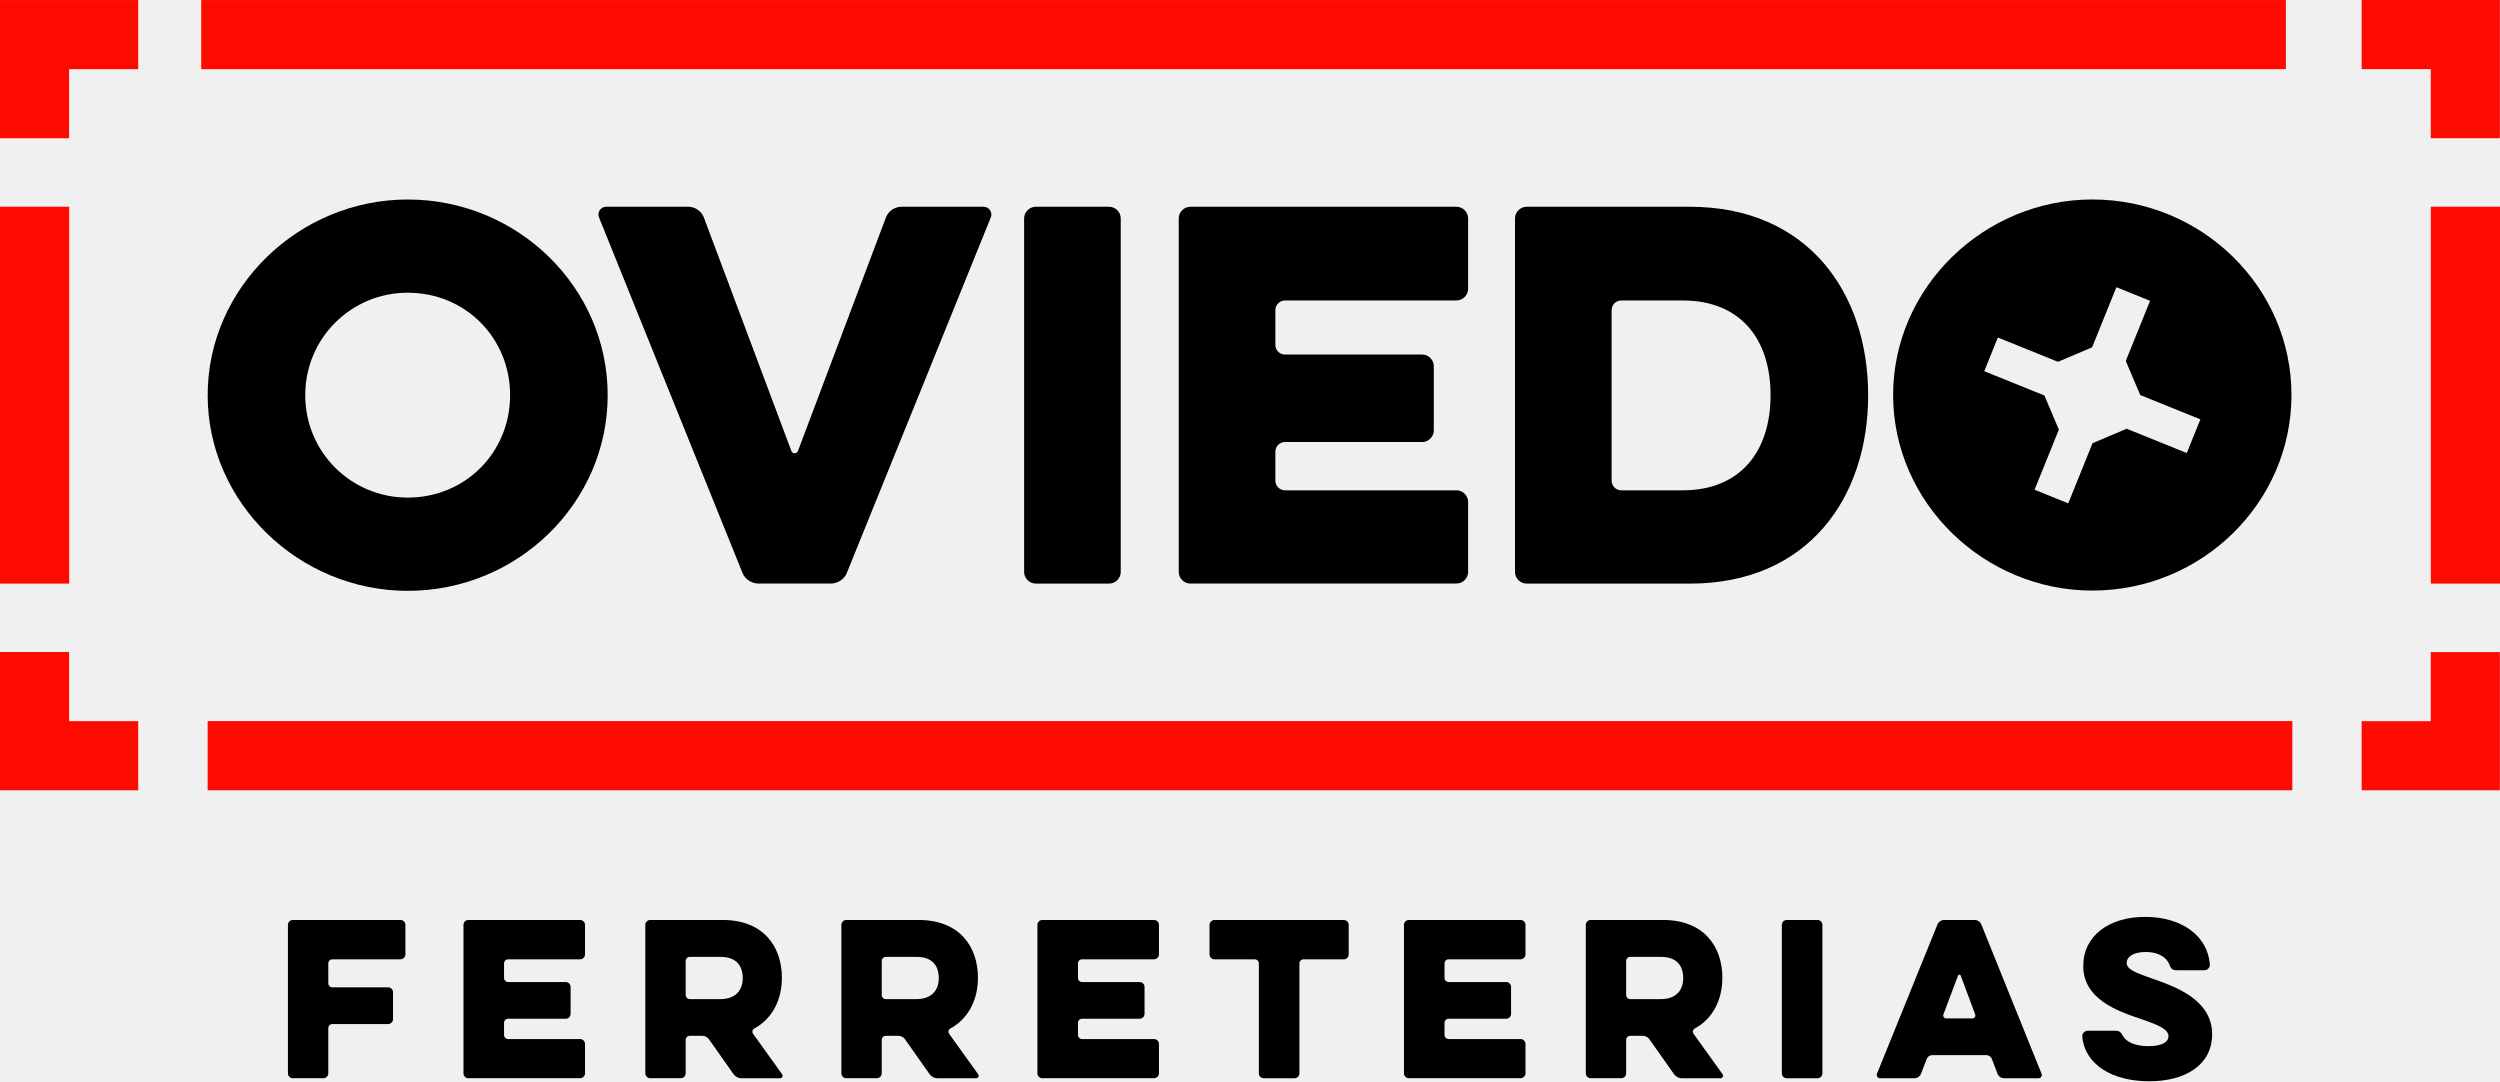
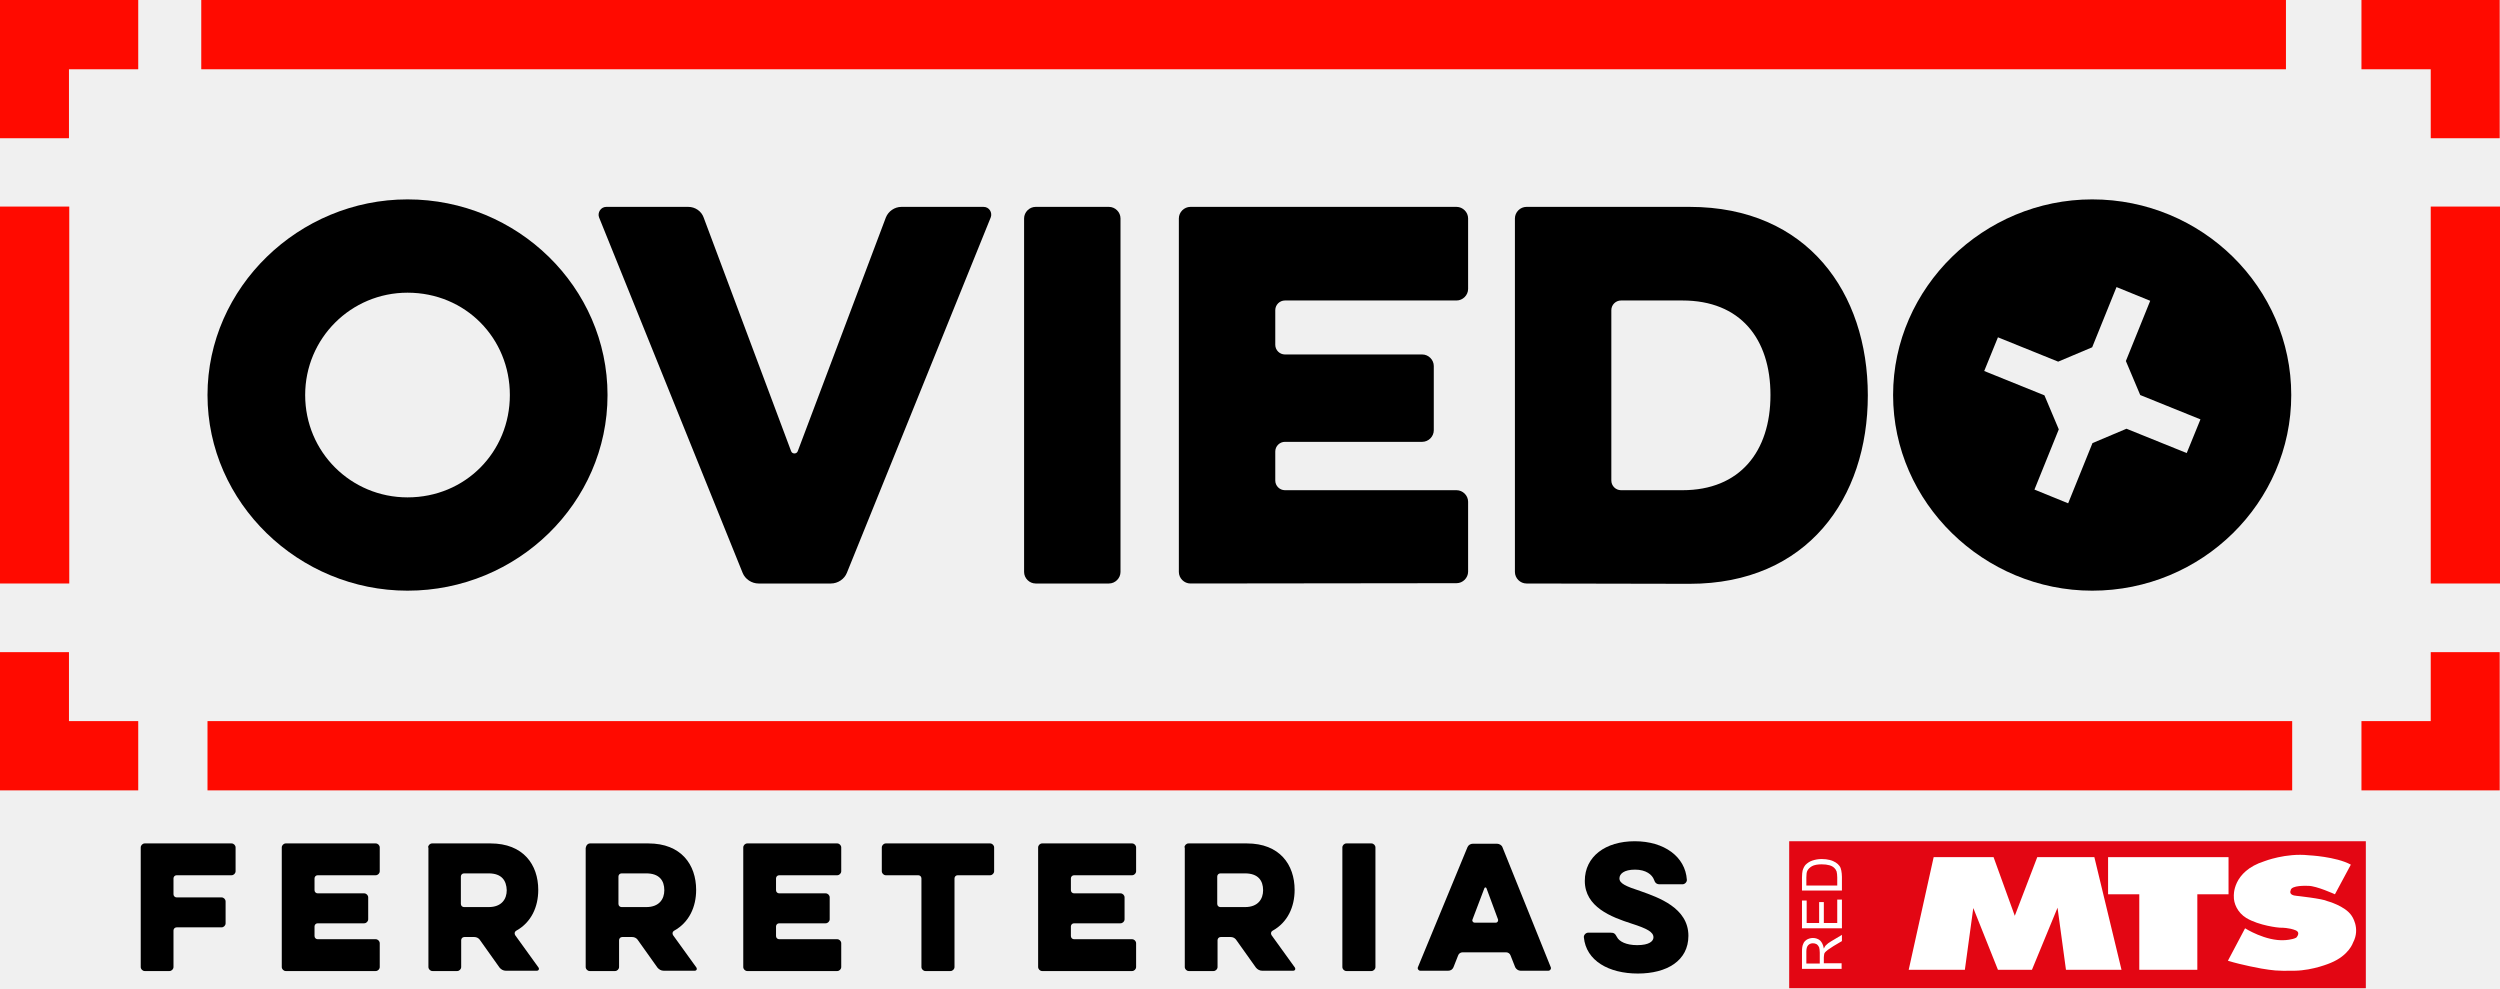
- <svg xmlns="http://www.w3.org/2000/svg" version="1.1" id="Capa_1" x="0px" y="0px" viewBox="0 0 751.22 324.91" style="enable-background:new 0 0 751.22 324.91;" xml:space="preserve">
+ <svg xmlns="http://www.w3.org/2000/svg" version="1.1" id="Capa_1" x="0px" y="0px" viewBox="0 0 801.2 316.7" style="enable-background:new 0 0 801.2 316.7;" xml:space="preserve">
  <style type="text/css">
	.st0{fill:#FF0A00;}
+ 	.st1{fill:#E30613;}
+ 	.st2{fill:#FFFFFF;}
</style>
-   <polygon class="st0" points="0,0.01 0,41.54 20.76,41.54 20.76,20.78 41.53,20.78 41.53,0.01 " />
-   <polygon class="st0" points="0,237.47 0,195.93 20.76,195.93 20.76,216.7 41.53,216.7 41.53,237.47 " />
-   <rect x="0" y="62.12" class="st0" width="20.79" height="113.24" />
-   <polygon class="st0" points="751.18,0 751.18,41.53 730.41,41.53 730.41,20.77 709.65,20.77 709.65,0 " />
-   <polygon class="st0" points="751.18,237.48 751.18,195.94 730.41,195.94 730.41,216.71 709.65,216.71 709.65,237.48 " />
-   <rect x="62.4" y="216.68" class="st0" width="626.42" height="20.79" />
-   <rect x="60.46" y="0.01" class="st0" width="626.42" height="20.77" />
-   <rect x="730.43" y="62.12" class="st0" width="20.79" height="113.24" />
-   <path d="M657.1,136.13l-18.07-7.3l-10.25,4.35l-7.3,18.07l-10.12-4.09l7.3-18.07l-4.35-10.25l-18.07-7.3l4.09-10.12l18.07,7.3  l10.25-4.35l7.3-18.07l10.12,4.09l-7.3,18.07l4.35,10.25l18.07,7.3L657.1,136.13z M628.71,59.94c-32.53,0-59.85,26.41-59.85,58.76  c0,32.36,27.32,58.76,59.85,58.76c32.96,0,59.85-26.41,59.85-58.76C688.57,86.35,661.68,59.94,628.71,59.94" />
-   <path d="M254.46,172.16c-0.73,1.89-2.76,3.19-4.79,3.19H227.9c-2.03,0-4.07-1.31-4.79-3.19L179.99,65.32  c-0.58-1.45,0.43-3.19,2.18-3.19h24.68c2.03,0,3.92,1.31,4.64,3.19l26.28,70.12c0.29,1.02,1.74,1.02,2.03,0l26.42-70.12  c0.73-1.89,2.61-3.19,4.65-3.19h24.68c1.74,0,2.76,1.74,2.18,3.19L254.46,172.16z" />
-   <path d="M307.74,65.61c0-1.89,1.6-3.48,3.48-3.48h22.07c1.89,0,3.48,1.6,3.48,3.48v106.27c0,1.89-1.6,3.48-3.48,3.48h-22.07  c-1.89,0-3.48-1.6-3.48-3.48V65.61z" />
-   <path d="M357.68,175.36c-1.89,0-3.48-1.6-3.48-3.48V65.61c0-1.89,1.6-3.48,3.48-3.48h79.99c1.89,0,3.48,1.6,3.48,3.48v21.2  c0,1.89-1.6,3.48-3.48,3.48h-51.54c-1.6,0-2.9,1.31-2.9,2.9v10.45c0,1.6,1.31,2.9,2.9,2.9h41.23c1.89,0,3.48,1.6,3.48,3.48v19.31  c0,1.89-1.6,3.49-3.48,3.49h-41.23c-1.6,0-2.9,1.31-2.9,2.9v8.71c0,1.6,1.31,2.9,2.9,2.9h51.54c1.89,0,3.48,1.6,3.48,3.48v21.05  c0,1.89-1.6,3.48-3.48,3.48H357.68z" />
-   <path d="M505.61,90.29h-18.44c-1.6,0-2.9,1.31-2.9,2.9v51.25c0,1.6,1.31,2.9,2.9,2.9h18.44c17.28,0,26.42-11.61,26.42-28.6  C532.03,101.75,522.89,90.29,505.61,90.29 M458.72,175.36c-1.89,0-3.48-1.6-3.48-3.48V65.61c0-1.89,1.6-3.48,3.48-3.48h49.07  c35.42,0,53.57,25.84,53.57,56.62c0,30.92-18.15,56.62-53.57,56.62H458.72z" />
-   <path d="M91.72,118.74c0,17.13,13.79,30.78,30.78,30.78c17.42,0,30.78-13.65,30.78-30.78c0-17.13-13.36-30.78-30.78-30.78  C105.52,87.96,91.72,101.61,91.72,118.74 M62.4,118.74c0-32.37,27.44-58.79,60.1-58.79c33.1,0,60.1,26.42,60.1,58.79  c0,32.37-27,58.8-60.1,58.8C89.84,177.54,62.4,151.11,62.4,118.74" />
-   <path d="M87.98,324c-0.79,0-1.46-0.67-1.46-1.46V277.9c0-0.79,0.67-1.46,1.46-1.46h32.38c0.79,0,1.46,0.67,1.46,1.46v8.9  c0,0.79-0.67,1.46-1.46,1.46H99.87c-0.67,0-1.22,0.55-1.22,1.22v5.98c0,0.67,0.55,1.22,1.22,1.22h16.77c0.79,0,1.46,0.67,1.46,1.46  v8.11c0,0.79-0.67,1.46-1.46,1.46H99.87c-0.67,0-1.22,0.55-1.22,1.22v13.6c0,0.79-0.67,1.46-1.46,1.46H87.98z" />
-   <path d="M140.73,324c-0.79,0-1.46-0.67-1.46-1.46V277.9c0-0.79,0.67-1.46,1.46-1.46h33.6c0.79,0,1.46,0.67,1.46,1.46v8.9  c0,0.79-0.67,1.46-1.46,1.46h-21.65c-0.67,0-1.22,0.55-1.22,1.22v4.39c0,0.67,0.55,1.22,1.22,1.22H170c0.79,0,1.46,0.67,1.46,1.46  v8.11c0,0.79-0.67,1.46-1.46,1.46h-17.32c-0.67,0-1.22,0.55-1.22,1.22v3.66c0,0.67,0.55,1.22,1.22,1.22h21.65  c0.79,0,1.46,0.67,1.46,1.46v8.84c0,0.79-0.67,1.46-1.46,1.46H140.73z" />
-   <path d="M216.47,287.53h-9.21c-0.67,0-1.22,0.55-1.22,1.22V299c0,0.67,0.55,1.22,1.22,1.22h9.21c4.88,0,6.71-2.99,6.71-6.28  C223.18,290.28,221.35,287.53,216.47,287.53 M193.91,277.9c0-0.79,0.67-1.46,1.46-1.46h21.77c12.2,0,17.81,7.93,17.81,17.38  c0,6.28-2.62,12.14-8.29,15.24c-0.61,0.3-0.73,1.04-0.37,1.58l8.72,12.14c0.37,0.55,0,1.22-0.61,1.22h-11.65  c-0.91,0-1.77-0.49-2.32-1.22l-7.44-10.55c-0.43-0.61-1.22-0.98-1.95-0.98h-3.78c-0.67,0-1.22,0.55-1.22,1.22v10.06  c0,0.79-0.67,1.46-1.46,1.46h-9.21c-0.79,0-1.46-0.67-1.46-1.46V277.9z" />
-   <path d="M275.38,287.53h-9.21c-0.67,0-1.22,0.55-1.22,1.22V299c0,0.67,0.55,1.22,1.22,1.22h9.21c4.88,0,6.71-2.99,6.71-6.28  C282.09,290.28,280.26,287.53,275.38,287.53 M252.82,277.9c0-0.79,0.67-1.46,1.46-1.46h21.77c12.2,0,17.81,7.93,17.81,17.38  c0,6.28-2.62,12.14-8.29,15.24c-0.61,0.3-0.73,1.04-0.37,1.58l8.72,12.14c0.37,0.55,0,1.22-0.61,1.22h-11.65  c-0.91,0-1.77-0.49-2.32-1.22l-7.44-10.55c-0.43-0.61-1.22-0.98-1.95-0.98h-3.78c-0.67,0-1.22,0.55-1.22,1.22v10.06  c0,0.79-0.67,1.46-1.46,1.46h-9.21c-0.79,0-1.46-0.67-1.46-1.46V277.9z" />
-   <path d="M313.19,324c-0.79,0-1.46-0.67-1.46-1.46V277.9c0-0.79,0.67-1.46,1.46-1.46h33.6c0.79,0,1.46,0.67,1.46,1.46v8.9  c0,0.79-0.67,1.46-1.46,1.46h-21.65c-0.67,0-1.22,0.55-1.22,1.22v4.39c0,0.67,0.55,1.22,1.22,1.22h17.32c0.79,0,1.46,0.67,1.46,1.46  v8.11c0,0.79-0.67,1.46-1.46,1.46h-17.32c-0.67,0-1.22,0.55-1.22,1.22v3.66c0,0.67,0.55,1.22,1.22,1.22h21.65  c0.79,0,1.46,0.67,1.46,1.46v8.84c0,0.79-0.67,1.46-1.46,1.46H313.19z" />
-   <path d="M364.91,288.27c-0.79,0-1.46-0.67-1.46-1.46v-8.9c0-0.79,0.67-1.46,1.46-1.46h38.9c0.79,0,1.46,0.67,1.46,1.46v8.9  c0,0.79-0.67,1.46-1.46,1.46h-12.13c-0.67,0-1.22,0.55-1.22,1.22v33.05c0,0.79-0.67,1.46-1.46,1.46h-9.27  c-0.79,0-1.46-0.67-1.46-1.46v-33.05c0-0.67-0.55-1.22-1.22-1.22H364.91z" />
-   <path d="M423.33,324c-0.79,0-1.46-0.67-1.46-1.46V277.9c0-0.79,0.67-1.46,1.46-1.46h33.6c0.79,0,1.46,0.67,1.46,1.46v8.9  c0,0.79-0.67,1.46-1.46,1.46h-21.65c-0.67,0-1.22,0.55-1.22,1.22v4.39c0,0.67,0.55,1.22,1.22,1.22h17.32c0.79,0,1.46,0.67,1.46,1.46  v8.11c0,0.79-0.67,1.46-1.46,1.46h-17.32c-0.67,0-1.22,0.55-1.22,1.22v3.66c0,0.67,0.55,1.22,1.22,1.22h21.65  c0.79,0,1.46,0.67,1.46,1.46v8.84c0,0.79-0.67,1.46-1.46,1.46H423.33z" />
-   <path d="M499.07,287.53h-9.21c-0.67,0-1.22,0.55-1.22,1.22V299c0,0.67,0.55,1.22,1.22,1.22h9.21c4.88,0,6.71-2.99,6.71-6.28  C505.78,290.28,503.95,287.53,499.07,287.53 M476.51,277.9c0-0.79,0.67-1.46,1.46-1.46h21.77c12.2,0,17.81,7.93,17.81,17.38  c0,6.28-2.62,12.14-8.29,15.24c-0.61,0.3-0.73,1.04-0.37,1.58l8.72,12.14c0.37,0.55,0,1.22-0.61,1.22h-11.65  c-0.92,0-1.77-0.49-2.32-1.22l-7.44-10.55c-0.43-0.61-1.22-0.98-1.95-0.98h-3.78c-0.67,0-1.22,0.55-1.22,1.22v10.06  c0,0.79-0.67,1.46-1.46,1.46h-9.21c-0.79,0-1.46-0.67-1.46-1.46V277.9z" />
-   <path d="M535.42,277.9c0-0.79,0.67-1.46,1.46-1.46h9.27c0.79,0,1.46,0.67,1.46,1.46v44.64c0,0.79-0.67,1.46-1.46,1.46h-9.27  c-0.79,0-1.46-0.67-1.46-1.46V277.9z" />
-   <path d="M592.74,306.01c0.61,0,0.98-0.61,0.79-1.16l-4.33-11.65c-0.12-0.43-0.73-0.43-0.85,0l-4.39,11.65  c-0.18,0.55,0.18,1.16,0.79,1.16H592.74z M582.19,277.78c0.3-0.79,1.16-1.34,2.01-1.34h9.15c0.85,0,1.71,0.55,2.01,1.34l18.11,44.88  c0.24,0.61-0.18,1.34-0.91,1.34h-10.37c-0.85,0-1.65-0.55-1.95-1.34l-1.71-4.45c-0.24-0.67-0.91-1.16-1.65-1.16h-16.28  c-0.73,0-1.4,0.49-1.65,1.16l-1.71,4.45c-0.31,0.79-1.1,1.34-1.95,1.34h-10.37c-0.73,0-1.16-0.73-0.92-1.34L582.19,277.78z" />
-   <path d="M625.68,311.44c-0.06-0.85,0.73-1.71,1.59-1.71h8.23c1.4,0,1.71,0.3,2.44,1.58c0.85,1.58,3.35,3.05,7.62,3.05  c4.57,0,6.04-1.52,6.04-2.93c0-2.01-2.38-3.23-8.11-5.18c-7.56-2.5-17.5-6.16-17.5-15.98c0-9.09,7.74-14.76,18.6-14.76  c11.1,0,18.84,5.79,19.45,14.33c0.06,0.85-0.73,1.71-1.59,1.71h-8.48c-1.16,0-1.71-0.55-2.07-1.65c-0.73-2.01-3.05-3.84-7.07-3.84  c-4.15,0-5.79,1.65-5.79,3.23c0,1.89,2.2,2.87,7.87,4.82c6.58,2.32,17.81,6.22,17.81,16.65c0,9.27-8.05,14.15-18.9,14.15  C635.01,324.91,626.53,320.16,625.68,311.44" />
+   <g>
+     <polygon class="st0" points="0,0 0,44.3 22.1,44.3 22.1,22.2 44.3,22.2 44.3,0  " />
+     <polygon class="st0" points="0,253.3 0,209 22.1,209 22.1,231.1 44.3,231.1 44.3,253.3  " />
+     <rect y="66.2" class="st0" width="22.2" height="120.8" />
+     <polygon class="st0" points="801.1,0 801.1,44.3 779,44.3 779,22.2 756.8,22.2 756.8,0  " />
+     <polygon class="st0" points="801.1,253.3 801.1,209 779,209 779,231.1 756.8,231.1 756.8,253.3  " />
+     <rect x="66.5" y="231.1" class="st0" width="668.1" height="22.2" />
+     <rect x="64.5" y="0" class="st0" width="668.1" height="22.2" />
+     <rect x="779" y="66.2" class="st0" width="22.2" height="120.8" />
+     <path d="M700.8,145.2l-19.3-7.8l-10.9,4.6l-7.8,19.3l-10.8-4.4l7.8-19.3l-4.6-10.9l-19.3-7.8l4.4-10.8l19.3,7.8l10.9-4.6l7.8-19.3   l10.8,4.4l-7.8,19.3l4.6,10.9l19.3,7.8L700.8,145.2z M670.5,63.9c-34.7,0-63.8,28.2-63.8,62.7c0,34.5,29.1,62.7,63.8,62.7   c35.2,0,63.8-28.2,63.8-62.7C734.3,92.1,705.7,63.9,670.5,63.9" />
+     <path d="M271.4,183.6c-0.8,2-2.9,3.4-5.1,3.4h-23.2c-2.2,0-4.3-1.4-5.1-3.4L192,69.7c-0.6-1.5,0.5-3.4,2.3-3.4h26.3   c2.2,0,4.2,1.4,4.9,3.4l28,74.8c0.3,1.1,1.9,1.1,2.2,0l28.2-74.8c0.8-2,2.8-3.4,5-3.4h26.3c1.9,0,2.9,1.9,2.3,3.4L271.4,183.6z" />
+     <path d="M328.2,70c0-2,1.7-3.7,3.7-3.7h23.5c2,0,3.7,1.7,3.7,3.7v113.3c0,2-1.7,3.7-3.7,3.7h-23.5c-2,0-3.7-1.7-3.7-3.7V70z" />
+     <path d="M381.5,187c-2,0-3.7-1.7-3.7-3.7V70c0-2,1.7-3.7,3.7-3.7h85.3c2,0,3.7,1.7,3.7,3.7v22.6c0,2-1.7,3.7-3.7,3.7h-55   c-1.7,0-3.1,1.4-3.1,3.1v11.1c0,1.7,1.4,3.1,3.1,3.1h44c2,0,3.7,1.7,3.7,3.7v20.6c0,2-1.7,3.7-3.7,3.7h-44c-1.7,0-3.1,1.4-3.1,3.1   v9.3c0,1.7,1.4,3.1,3.1,3.1h55c2,0,3.7,1.7,3.7,3.7v22.4c0,2-1.7,3.7-3.7,3.7L381.5,187L381.5,187z" />
+     <path d="M539.2,96.3h-19.7c-1.7,0-3.1,1.4-3.1,3.1V154c0,1.7,1.4,3.1,3.1,3.1h19.7c18.4,0,28.2-12.4,28.2-30.5   C567.4,108.5,557.7,96.3,539.2,96.3 M489.2,187c-2,0-3.7-1.7-3.7-3.7V70c0-2,1.7-3.7,3.7-3.7h52.3c37.8,0,57.1,27.6,57.1,60.4   c0,33-19.4,60.4-57.1,60.4L489.2,187L489.2,187z" />
+     <path d="M97.8,126.6c0,18.3,14.7,32.8,32.8,32.8c18.6,0,32.8-14.6,32.8-32.8s-14.2-32.8-32.8-32.8   C112.5,93.8,97.8,108.4,97.8,126.6 M66.5,126.6c0-34.5,29.3-62.7,64.1-62.7c35.3,0,64.1,28.2,64.1,62.7s-28.8,62.7-64.1,62.7   C95.8,189.3,66.5,161.2,66.5,126.6" />
+   </g>
+   <path d="M46.4,311.2c-0.7,0-1.3-0.6-1.3-1.3v-38.3c0-0.7,0.6-1.3,1.3-1.3h27.8c0.7,0,1.3,0.6,1.3,1.3v7.6c0,0.7-0.6,1.3-1.3,1.3  H56.6c-0.6,0-1,0.5-1,1v5.1c0,0.6,0.5,1,1,1h14.4c0.7,0,1.3,0.6,1.3,1.3v7c0,0.7-0.6,1.3-1.3,1.3H56.6c-0.6,0-1,0.5-1,1v11.7  c0,0.7-0.6,1.3-1.3,1.3L46.4,311.2L46.4,311.2z" />
+   <path d="M91.6,311.2c-0.7,0-1.3-0.6-1.3-1.3v-38.3c0-0.7,0.6-1.3,1.3-1.3h28.8c0.7,0,1.3,0.6,1.3,1.3v7.6c0,0.7-0.6,1.3-1.3,1.3  h-18.6c-0.6,0-1,0.5-1,1v3.8c0,0.6,0.5,1,1,1h14.9c0.7,0,1.3,0.6,1.3,1.3v7c0,0.7-0.6,1.3-1.3,1.3h-14.9c-0.6,0-1,0.5-1,1v3.1  c0,0.6,0.5,1,1,1h18.6c0.7,0,1.3,0.6,1.3,1.3v7.6c0,0.7-0.6,1.3-1.3,1.3L91.6,311.2L91.6,311.2z" />
+   <path d="M156.6,279.9h-7.9c-0.6,0-1,0.5-1,1v8.8c0,0.6,0.5,1,1,1h7.9c4.2,0,5.8-2.6,5.8-5.4C162.3,282.2,160.8,279.9,156.6,279.9   M137.2,271.6c0-0.7,0.6-1.3,1.3-1.3h18.7c10.5,0,15.3,6.8,15.3,14.9c0,5.4-2.2,10.4-7.1,13.1c-0.5,0.3-0.6,0.9-0.3,1.4l7.5,10.4  c0.3,0.5,0,1-0.5,1h-10c-0.8,0-1.5-0.4-2-1l-6.4-9c-0.4-0.5-1-0.8-1.7-0.8h-3.2c-0.6,0-1,0.5-1,1v8.6c0,0.7-0.6,1.3-1.3,1.3h-7.9  c-0.7,0-1.3-0.6-1.3-1.3V271.6z" />
+   <path d="M207.1,279.9h-7.9c-0.6,0-1,0.5-1,1v8.8c0,0.6,0.5,1,1,1h7.9c4.2,0,5.8-2.6,5.8-5.4C212.9,282.2,211.3,279.9,207.1,279.9   M187.8,271.6c0-0.7,0.6-1.3,1.3-1.3h18.7c10.5,0,15.3,6.8,15.3,14.9c0,5.4-2.2,10.4-7.1,13.1c-0.5,0.3-0.6,0.9-0.3,1.4l7.5,10.4  c0.3,0.5,0,1-0.5,1h-10c-0.8,0-1.5-0.4-2-1l-6.4-9c-0.4-0.5-1-0.8-1.7-0.8h-3.2c-0.6,0-1,0.5-1,1v8.6c0,0.7-0.6,1.3-1.3,1.3H189  c-0.7,0-1.3-0.6-1.3-1.3V271.6z" />
+   <path d="M239.5,311.2c-0.7,0-1.3-0.6-1.3-1.3v-38.3c0-0.7,0.6-1.3,1.3-1.3h28.8c0.7,0,1.3,0.6,1.3,1.3v7.6c0,0.7-0.6,1.3-1.3,1.3  h-18.6c-0.6,0-1,0.5-1,1v3.8c0,0.6,0.5,1,1,1h14.9c0.7,0,1.3,0.6,1.3,1.3v7c0,0.7-0.6,1.3-1.3,1.3h-14.9c-0.6,0-1,0.5-1,1v3.1  c0,0.6,0.5,1,1,1h18.6c0.7,0,1.3,0.6,1.3,1.3v7.6c0,0.7-0.6,1.3-1.3,1.3L239.5,311.2L239.5,311.2z" />
+   <path d="M283.9,280.5c-0.7,0-1.3-0.6-1.3-1.3v-7.6c0-0.7,0.6-1.3,1.3-1.3h33.4c0.7,0,1.3,0.6,1.3,1.3v7.6c0,0.7-0.6,1.3-1.3,1.3  h-10.4c-0.6,0-1,0.5-1,1v28.4c0,0.7-0.6,1.3-1.3,1.3h-8c-0.7,0-1.3-0.6-1.3-1.3v-28.4c0-0.6-0.5-1-1-1H283.9z" />
+   <path d="M334,311.2c-0.7,0-1.3-0.6-1.3-1.3v-38.3c0-0.7,0.6-1.3,1.3-1.3h28.8c0.7,0,1.3,0.6,1.3,1.3v7.6c0,0.7-0.6,1.3-1.3,1.3  h-18.6c-0.6,0-1,0.5-1,1v3.8c0,0.6,0.5,1,1,1h14.9c0.7,0,1.3,0.6,1.3,1.3v7c0,0.7-0.6,1.3-1.3,1.3h-14.9c-0.6,0-1,0.5-1,1v3.1  c0,0.6,0.5,1,1,1h18.6c0.7,0,1.3,0.6,1.3,1.3v7.6c0,0.7-0.6,1.3-1.3,1.3L334,311.2L334,311.2z" />
+   <path d="M399,279.9h-7.9c-0.6,0-1,0.5-1,1v8.8c0,0.6,0.5,1,1,1h7.9c4.2,0,5.8-2.6,5.8-5.4C404.8,282.2,403.2,279.9,399,279.9   M379.6,271.6c0-0.7,0.6-1.3,1.3-1.3h18.7c10.5,0,15.3,6.8,15.3,14.9c0,5.4-2.2,10.4-7.1,13.1c-0.5,0.3-0.6,0.9-0.3,1.4l7.5,10.4  c0.3,0.5,0,1-0.5,1h-10c-0.8,0-1.5-0.4-2-1l-6.4-9c-0.4-0.5-1-0.8-1.7-0.8h-3.2c-0.6,0-1,0.5-1,1v8.6c0,0.7-0.6,1.3-1.3,1.3h-7.9  c-0.7,0-1.3-0.6-1.3-1.3V271.6z" />
+   <path d="M430.2,271.6c0-0.7,0.6-1.3,1.3-1.3h8c0.7,0,1.3,0.6,1.3,1.3v38.3c0,0.7-0.6,1.3-1.3,1.3h-8c-0.7,0-1.3-0.6-1.3-1.3V271.6z" />
+   <path d="M479.4,295.7c0.5,0,0.8-0.5,0.7-1l-3.7-10c-0.1-0.4-0.6-0.4-0.7,0l-3.8,10c-0.2,0.5,0.2,1,0.7,1H479.4z M470.3,271.5  c0.3-0.7,1-1.1,1.7-1.1h7.8c0.7,0,1.5,0.5,1.7,1.1l15.5,38.5c0.2,0.5-0.2,1.1-0.8,1.1h-8.9c-0.7,0-1.4-0.5-1.7-1.1l-1.5-3.8  c-0.2-0.6-0.8-1-1.4-1h-14c-0.6,0-1.2,0.4-1.4,1l-1.5,3.8c-0.3,0.7-0.9,1.1-1.7,1.1h-8.9c-0.6,0-1-0.6-0.8-1.1L470.3,271.5z" />
+   <path d="M507.6,300.4c-0.1-0.7,0.6-1.5,1.4-1.5h7.1c1.2,0,1.5,0.3,2.1,1.4c0.7,1.4,2.9,2.6,6.5,2.6c3.9,0,5.2-1.3,5.2-2.5  c0-1.7-2-2.8-7-4.4c-6.5-2.1-15-5.3-15-13.7c0-7.8,6.6-12.7,16-12.7c9.5,0,16.2,5,16.7,12.3c0.1,0.7-0.6,1.5-1.4,1.5h-7.3  c-1,0-1.5-0.5-1.8-1.4c-0.6-1.7-2.6-3.3-6.1-3.3c-3.6,0-5,1.4-5,2.8c0,1.6,1.9,2.5,6.8,4.1c5.6,2,15.3,5.3,15.3,14.3  c0,8-6.9,12.1-16.2,12.1C515.6,312,508.3,307.9,507.6,300.4" />
+   <g>
+     <rect x="573.4" y="269.6" class="st1" width="184.8" height="47.1" />
+     <polygon class="st2" points="619.7,274.7 611.7,310.8 629.7,310.8 632.4,291 640.3,310.8 651.2,310.8 659.4,290.9 662.1,310.8    679.9,310.8 671.2,274.7 652.9,274.7 645.7,293.5 638.9,274.7  " />
+     <polygon class="st2" points="675.6,274.7 714.2,274.7 714.2,286.6 704.2,286.6 704.2,310.8 685.6,310.8 685.6,286.6 675.6,286.6     " />
+     <polygon class="st2" points="590.3,297.5 577.5,297.5 577.5,288.6 579,288.6 579,295.8 583,295.8 583,289.1 584.5,289.1    584.5,295.8 588.8,295.8 588.8,288.3 590.3,288.3  " />
+     <path class="st2" d="M714,307.9c4.5,1.4,10.7,2.5,10.7,2.5c3.8,0.6,4.6,0.8,10.7,0.7c6-0.1,11.5-2.5,11.5-2.5   c5.9-2.4,7.2-6.5,7.2-6.5c2.5-4.7-0.5-8.7-0.5-8.7c-2.1-3.1-7.7-4.6-7.7-4.6c-1.5-0.8-9.9-1.7-9.9-1.7c-2.7-0.2-1.9-1.7-1.9-1.7   c0.1-1.8,5.3-1.5,5.7-1.5c2.6,0,8.5,2.7,8.5,2.7l5.1-9.5c-4.8-2.6-13.5-3-13.5-3c-7.3-0.8-14.2,1.9-14.2,1.9   c-10.4,3.3-9.8,11.2-9.8,11.2c-0.1,2.3,1.2,5.3,4,7c4.2,2.5,10.4,3.1,10.7,3.1c3.1,0,4.7,0.7,4.7,0.7c2.4,0.7,0.6,2.5,0.6,2.5   c-1.3,0.7-3.7,0.8-3.7,0.8c-6.1,0.4-12.7-3.8-12.7-3.8L714,307.9z" />
+     <path class="st2" d="M583.2,308.8v-3.5c0-0.7-0.1-1.3-0.2-1.7c-0.2-0.4-0.4-0.7-0.8-1c-0.4-0.2-0.7-0.3-1.2-0.3   c-0.6,0-1.1,0.2-1.5,0.6c-0.4,0.4-0.6,1.1-0.6,2v3.9H583.2z M590.3,310.5h-12.8V305c0-1.1,0.1-1.9,0.4-2.5c0.2-0.6,0.6-1,1.2-1.4   c0.6-0.3,1.2-0.5,1.9-0.5c0.9,0,1.7,0.3,2.3,0.8c0.6,0.6,1,1.4,1.2,2.6c0.2-0.4,0.4-0.8,0.6-1c0.5-0.5,1-0.9,1.7-1.3l3.5-2.1v2   l-2.7,1.6c-0.8,0.5-1.4,0.9-1.8,1.2c-0.4,0.3-0.7,0.6-0.9,0.8c-0.2,0.2-0.3,0.5-0.3,0.7c0,0.2-0.1,0.5-0.1,0.9v1.9h5.7V310.5z" />
+     <path class="st2" d="M588.8,283.8v-2.6c0-0.8-0.1-1.4-0.2-1.9c-0.2-0.5-0.4-0.8-0.7-1.1c-0.4-0.4-0.9-0.7-1.6-0.9   c-0.7-0.2-1.5-0.3-2.5-0.3c-1.3,0-2.4,0.2-3.1,0.6c-0.7,0.4-1.2,0.9-1.5,1.5c-0.2,0.4-0.3,1.1-0.3,2.1v2.6H588.8z M590.3,285.4   h-12.8v-4.2c0-1,0.1-1.7,0.2-2.2c0.2-0.7,0.5-1.3,0.9-1.8c0.6-0.6,1.3-1.1,2.2-1.4c0.9-0.3,1.9-0.5,3-0.5c1,0,1.8,0.1,2.6,0.3   c0.8,0.2,1.4,0.5,1.9,0.8c0.5,0.3,0.9,0.7,1.2,1.1c0.3,0.4,0.5,0.9,0.6,1.5c0.1,0.6,0.2,1.2,0.2,2V285.4z" />
+   </g>
</svg>
